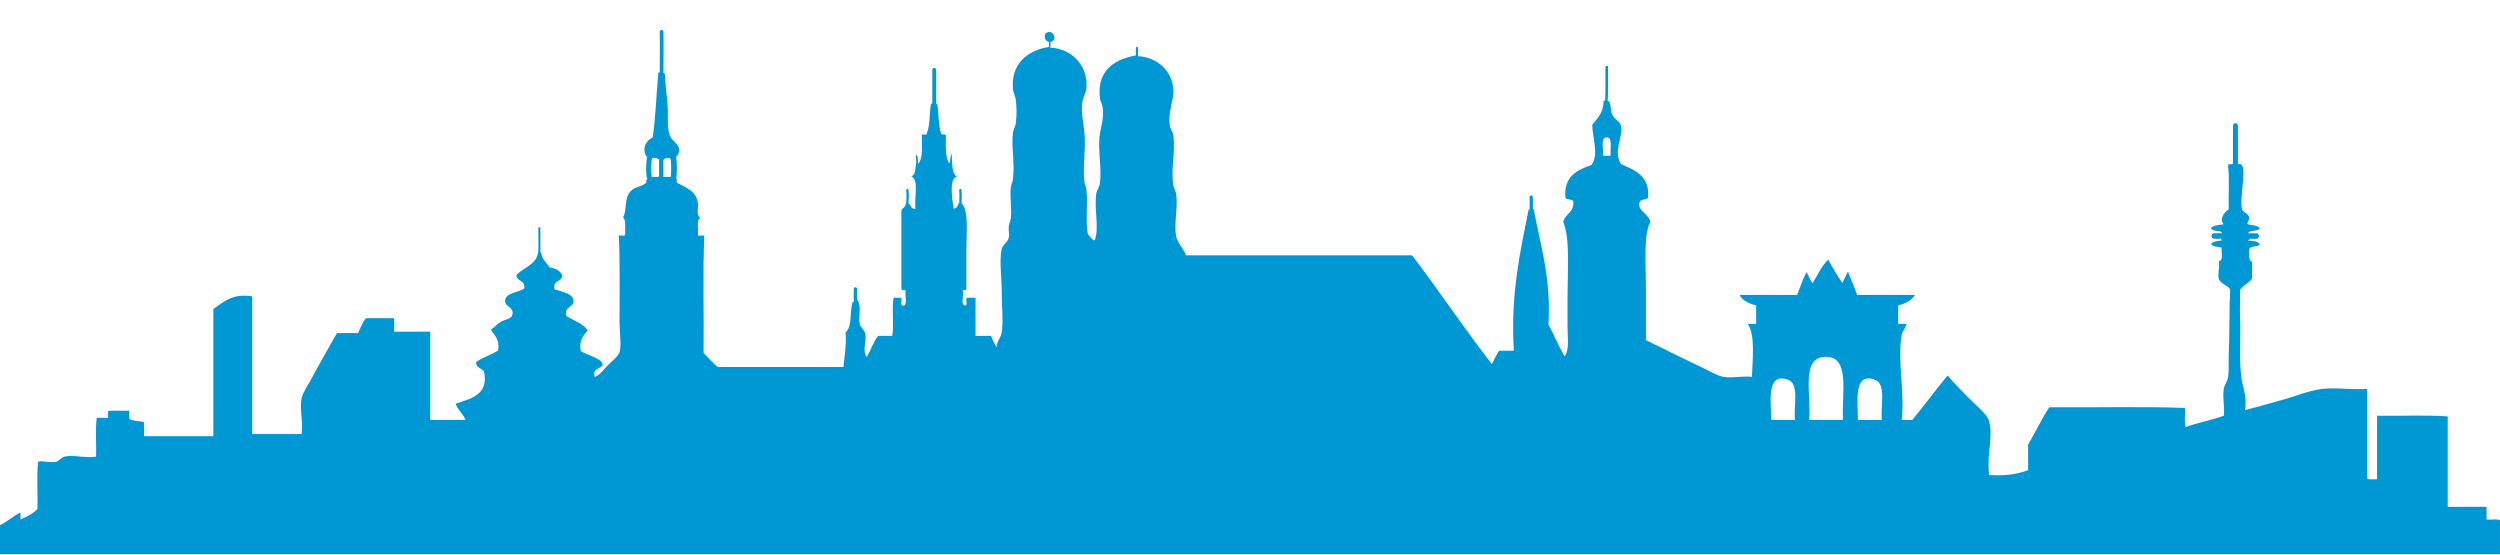
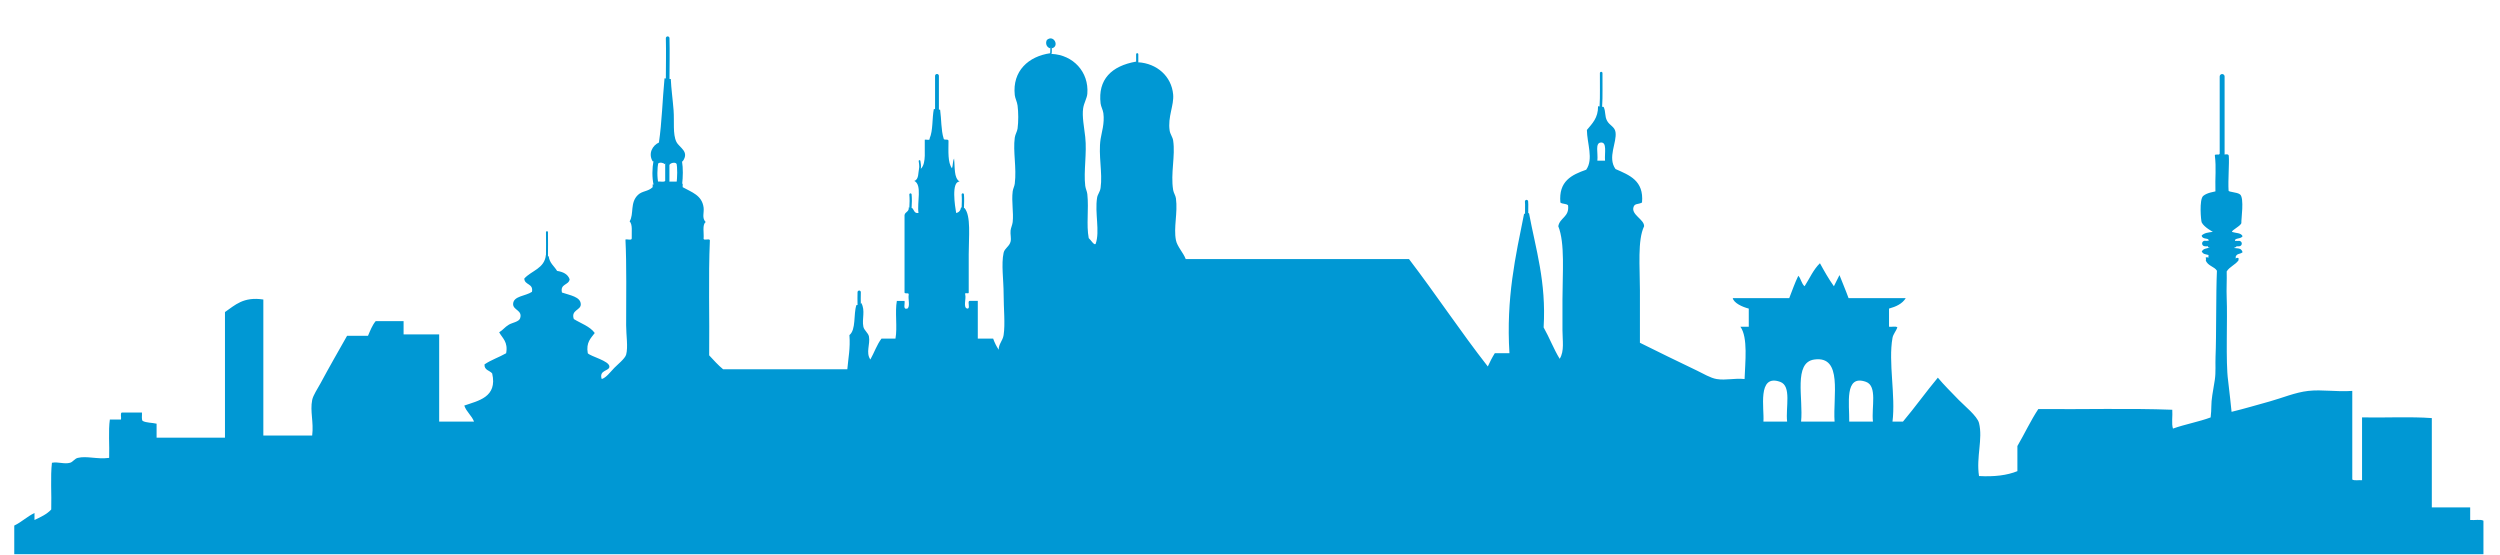
- <svg xmlns="http://www.w3.org/2000/svg" version="1.1" id="skyline" x="0px" y="0px" width="849.36px" height="188.275px" viewBox="0 0 849.36 188.275" enable-background="new 0 0 849.36 188.275" xml:space="preserve">
+ <svg xmlns="http://www.w3.org/2000/svg" xmlns:xlink="http://www.w3.org/1999/xlink" version="1.1" id="Ebene_1" x="0px" y="0px" width="849.36px" height="188.275px" viewBox="0 0 679.88 152.5" enable-background="new 0 0 679.88 152.5" xml:space="preserve">
  <g>
-     <path fill-rule="evenodd" clip-rule="evenodd" fill="#0098d4" d="M849.36,188.275c-283.141,0-566.213,0-849.36,0   c0-3.28,0-6.56,0-9.84c2.546-1.214,4.414-3.106,6.96-4.32c0,0.801,0,1.601,0,2.4c2.131-0.989,4.258-1.982,5.76-3.6   c0.16-5.28-0.32-11.2,0.24-16.08c2.163-0.412,4.199,0.56,6.24,0c0.968-0.266,1.582-1.426,2.64-1.681   c3.143-0.757,6.536,0.547,10.8,0c0.155-4.324-0.314-9.273,0.24-13.199c1.28,0,2.56,0,3.84,0c0.15-0.729-0.308-2.067,0.24-2.4   c2.32,0,4.64,0,6.96,0c0.089,0.951-0.22,2.3,0.24,2.88c1.238,0.682,3.254,0.586,4.8,0.96c0,1.6,0,3.2,0,4.8c7.84,0,15.68,0,23.52,0   c0-14.399,0-28.8,0-43.2c3.463-2.376,6.318-5.361,13.2-4.319c0,15.6,0,31.2,0,46.8c5.6,0,11.2,0,16.8,0   c0.566-4.719-0.783-8.291,0-12.24c0.328-1.651,1.909-3.945,2.88-5.76c2.891-5.401,6.129-11.022,9.12-16.32c2.4,0,4.8,0,7.2,0   c0.77-1.79,1.471-3.648,2.64-5.04c3.2,0,6.4,0,9.6,0c0,1.521,0,3.04,0,4.561c4.08,0,8.16,0,12.24,0c0,10,0,20,0,30c4,0,8,0,12,0   c-0.828-2.133-2.605-3.315-3.36-5.521c4.697-1.65,11.497-2.814,9.6-11.04c-0.839-1.081-2.761-1.079-2.64-3.12   c2.221-1.539,5.053-2.467,7.44-3.84c0.717-3.917-1.265-5.135-2.4-7.199c1.409-0.854,1.873-1.761,3.36-2.641   c1.144-0.677,3.439-0.976,3.84-2.16c0.966-2.857-2.55-2.779-2.4-5.04c0.178-2.688,4.278-2.589,6.48-4.08   c0.562-2.962-2.551-2.249-2.64-4.56c2.44-2.76,6.992-3.408,7.44-8.16l0.36,0.48h0.6c0.267,2.373,1.903,3.377,2.88,5.04   c2.069,0.33,3.695,1.104,4.32,2.88c-0.288,2.112-3.341,1.458-2.64,4.56c2.761,0.953,6.47,1.455,6.48,4.08   c0.008,2.031-3.478,1.915-2.4,5.04c2.469,1.531,5.517,2.483,7.2,4.8c-1.326,1.795-3.054,3.187-2.4,6.96   c0.952,1.101,7.368,2.601,7.44,4.561c0.061,1.64-3.702,1.111-2.64,4.319c1.563-0.488,2.872-2.336,4.32-3.84   c1.029-1.067,3.7-3.173,4.08-4.56c0.708-2.583,0-6.68,0-10.08c0-9.341,0.189-20.9-0.24-29.521c0.664-0.215,2.253,0.493,2.16-0.479   c-0.076-2.084,0.361-4.682-0.72-5.76c1.547-2.558,0.048-6.443,2.88-9.12c1.48-1.399,3.437-1.099,5.04-2.641c0-0.319,0-0.64,0-0.96   l1.183,0.12l0.497-1.08c0.808-0.151,2.229,0.31,2.64-0.239l0.72,0.119l0.72,0.12c0.88,0,1.76,0,2.64,0l0.78,0.841l1.14-0.12   c0,0.399,0,0.8,0,1.199c3.145,1.758,6.622,2.759,7.2,6.96c0.244,1.774-0.686,3.61,0.72,5.04c-1.265,0.896-0.525,3.795-0.72,5.761   c0.182,0.697,1.978-0.218,2.16,0.479c-0.556,12.725-0.083,26.478-0.24,39.601c1.54,1.66,3.043,3.356,4.8,4.8   c14.24,0,28.48,0,42.72,0c0.325-3.835,1.079-7.241,0.72-11.76c2.34-1.9,1.351-7.13,2.4-10.32l0.96-0.08l0.72-0.64   c1.487,2.616,0.158,5.454,0.72,8.159c0.26,1.25,1.695,2.144,1.92,3.36c0.495,2.682-1.17,5.492,0.48,7.92   c1.332-2.348,2.242-5.118,3.84-7.2c1.6,0,3.2,0,4.8,0c0.713-3.767-0.235-9.194,0.48-12.96c0.88,0,1.76,0,2.64,0   c0.232,0.968-0.681,3.081,0.96,2.641c1.079-0.682,0.19-3.33,0.48-4.801c0.144-0.943-1.661,0.062-1.44-0.96c0-8.8,0-17.6,0-26.399   c0.196-1.164,1.627-1.093,1.44-2.641l0.6,0.12l0.6,0.12c0.675,0.605,0.648,1.912,2.16,1.681c-0.555-3.605,1.341-9.662-1.44-11.04   c1.611-0.47,1.303-2.857,1.68-4.561l0.257,0.429L312,55.556c1.746-1.935,1.068-6.292,1.2-9.84c0.545-0.175,1.872,0.432,1.68-0.48   c1.18-2.66,0.818-6.861,1.44-10.08l1.08,0.12l1.08,0.12c0.46,3.22,0.31,7.05,1.2,9.84c-0.01,0.891,1.791-0.031,1.68,0.96   c-0.007,3.527-0.29,7.33,1.2,9.36c0.375-0.985,0.23-2.489,0.72-3.36c0.345,2.935-0.133,6.693,1.92,7.92   c-2.961-0.094-1.603,8.542-1.2,10.801c0.996-0.205,1.512-0.889,1.68-1.921l0.6,0.12l0.6,0.12c2.274,2.678,1.44,9.836,1.44,15.84   c0,4.692,0,9.179,0,13.2c0.042,0.682-1.57-0.29-1.2,0.72c0.387,1.453-0.831,4.511,0.72,4.801c1.179,0.059-0.083-2.323,0.72-2.641   c0.96,0,1.92,0,2.88,0c0,4.32,0,8.641,0,12.96c1.76,0,3.52,0,5.28,0c0.506,1.414,1.146,2.694,1.92,3.841   c-0.092-1.899,1.382-3.093,1.68-5.04c0.59-3.858,0-9.185,0-14.16c0-4.722-0.857-10.257,0-14.16c0.342-1.555,1.993-2.161,2.4-3.84   c0.288-1.188-0.157-2.524,0-3.84c0.109-0.924,0.612-1.896,0.72-2.881c0.363-3.315-0.442-6.979,0-10.56   c0.111-0.901,0.609-1.738,0.72-2.64c0.677-5.491-0.655-11.055,0-15.841c0.155-1.136,0.817-2.076,0.96-3.119   c0.33-2.409,0.301-5.607,0-7.92c-0.17-1.305-0.84-2.474-0.96-3.601c-0.884-8.302,4.75-13.351,12.24-14.399l0.12,0.359l0.36-0.12   c7.346,0.353,12.829,6.188,12.24,13.681c-0.126,1.603-1.167,3.164-1.44,5.04c-0.414,2.834,0.347,6.479,0.72,9.84   c0.613,5.521-0.596,11.825,0,16.8c0.121,1.007,0.624,1.942,0.72,2.88c0.547,5.331-0.394,10.475,0.48,15.12   c0.657,0.523,1.951,2.767,2.4,1.92c1.496-4.299-0.371-10.545,0.48-15.84c0.194-1.208,0.988-1.876,1.2-3.36   c0.739-5.172-0.83-11.267,0-16.8c0.318-2.126,1.425-5.379,0.96-8.88c-0.157-1.179-0.833-2.275-0.96-3.36   c-0.967-8.217,3.71-12.905,12.24-14.399l0.36,0.12l0.36,0.119c6.426,0.396,11.423,4.812,12,11.04c0.351,3.786-1.92,7.704-1.2,12.48   c0.18,1.193,1.032,2.242,1.2,3.36c0.803,5.358-0.926,11.274,0,17.039c0.167,1.04,0.83,1.897,0.96,2.881   c0.668,5.046-0.867,10.026,0,14.399c0.434,2.189,2.559,4.318,3.36,6.48c25.601,0,51.199,0,76.8,0   c9.25,12.109,17.745,24.976,27.12,36.96c0.725-1.596,1.508-3.133,2.4-4.561c1.68,0,3.359,0,5.04,0   c-1.171-19.06,2.092-33.292,5.04-48l0.874,0.12l0.806-0.359c2.325,12.474,5.979,23.62,5.04,39.359   c1.965,3.475,3.456,7.424,5.52,10.8c1.677-2.621,0.961-6.332,0.96-9.84c0-3.303,0.001-6.979,0-10.56   c0-9.075,0.911-19.372-1.439-25.2c0.525-2.994,3.875-3.165,3.359-7.2c-0.562-0.638-2.006-0.394-2.64-0.96   c-0.661-7.382,3.907-9.533,8.88-11.28c2.587-3.658,0.284-9.089,0.24-13.68c1.808-2.192,3.889-4.111,3.84-8.16l0.96,0.12l0.96,0.12   c0.81,1.728,0.28,3.147,1.2,4.8c0.893,1.604,2.591,1.989,2.88,3.84c0.558,3.571-2.844,8.728,0,12.721   c4.77,2.11,9.812,3.947,9.12,11.52c-1.308,0.709-2.421,0.245-2.88,1.44c-1.045,2.721,3.693,4.339,3.6,6.72   c-2.311,4.789-1.439,13.997-1.439,22.08c0,6.154,0,12.352,0,18c6.441,3.227,12.943,6.358,19.68,9.6   c2.094,1.008,4.623,2.545,6.72,2.88c3.25,0.521,6.096-0.382,9.601,0c0.187-5.712,1.217-14.332-1.44-18c0.96,0,1.92,0,2.88,0   c0-2.079,0-4.159,0-6.239c-2.295-0.587-5.121-1.917-5.52-3.601c6.479,0,12.96,0,19.439,0c1.014-2.586,1.927-5.273,3.12-7.68   c0.933,0.987,1.097,2.743,2.16,3.6c1.724-2.676,3.03-5.77,5.28-7.92c1.499,2.741,3.031,5.449,4.8,7.92   c0.661-1.259,1.251-2.589,1.92-3.84c1.027,2.652,2.15,5.21,3.12,7.92c6.561,0,13.12,0,19.68,0c-1.18,1.939-3.312,2.927-5.76,3.601   c0,2.08,0,4.16,0,6.239c0.887,0.153,2.391-0.311,2.88,0.24c-0.408,1.18-1.45,2.319-1.68,3.601c-1.5,8.361,1.121,19.887,0,28.8   c1.2,0,2.399,0,3.6,0c4.133-4.907,7.891-10.189,12-15.12c2.041,2.469,4.519,4.896,7.2,7.68c1.8,1.868,6.365,5.528,6.96,7.92   c1.369,5.504-1.01,11.678,0,18.24c5.263,0.303,9.675-0.246,13.2-1.68c0-2.88,0-5.76,0-8.641c2.455-4.185,4.553-8.728,7.2-12.72   c15.28,0.16,31.199-0.32,46.08,0.24c0.158,2.081-0.318,4.798,0.239,6.479c4.119-1.481,8.875-2.324,12.96-3.84   c0.378-3.004-0.5-6.138,0-9.12c0.245-1.455,1.259-2.609,1.44-3.84c0.383-2.596,0.131-5.445,0.24-7.92   c0.32-7.289,0.121-14.378,0.479-22.08c-0.835-1.44-3.249-1.68-3.84-3.6c-0.491-1.597,0.351-3.601,0-6   c1.702-0.139,0.694-2.986,0.96-4.561c-1.262-0.338-2.99-0.21-3.6-1.199c0.688-1.152,2.783-0.897,4.08-1.44   c-0.341,0.021-0.68,0.04-0.721-0.24l0.36-1.053l-0.12-1.107c0.139-0.943-3.501-0.174-3.6-1.68c0.924-0.915,2.722-0.958,4.319-1.2   c-1.595-1.406,0.007-4.156,1.681-5.04c-0.156-4.963,0.314-10.555-0.24-15.12c0.203-0.517,1.53,0.091,1.68-0.479l0.84,0.12   l0.841,0.12c0.742-0.103,1.146-0.076,1.439,0.479c1.311,2.488-1.006,11.8,0,14.88c0.582,1.229,2.21,1.301,2.4,2.88   c0.118,0.984-1,1.686-0.48,2.16c1.383,0.458,3.467,0.214,4.08,1.44c-0.577,1.026-3.871,0.603-3.84,1.439l-0.12,1.16l0.601,1   c-0.055,0.346-0.717,0.084-0.721,0.48c1.657,0.183,3.615,0.065,4.08,1.439c-0.91,0.77-3.031,0.329-3.6,1.44   c0.034,1.726-0.381,3.9,0.96,4.32c0,1.92,0,3.84,0,5.76c-1.072,1.567-3.083,2.196-4.08,3.84c0.102,2.977-0.135,6.149,0,9.12   c0.323,7.114-0.392,14.513,0.479,20.88c0.354,2.579,2.034,6.701,1.2,10.8c4.479-1.088,8.771-2.378,13.2-3.6   c4.212-1.162,8.695-3.101,13.2-3.601c4.77-0.529,9.475,0.387,15.12,0c0,10.16,0,20.32,0,30.48c0.717,0.482,2.264,0.136,3.359,0.24   c0-7.2,0-14.4,0-21.601c7.921,0.16,16.48-0.319,24,0.24c0,10.24,0,20.48,0,30.72c4.4,0,8.801,0,13.2,0c0,1.44,0,2.88,0,4.32   c1.443,0.157,3.517-0.316,4.561,0.24C849.36,180.596,849.36,184.436,849.36,188.275z M545.76,46.676   c-2.067,0.16-0.892,3.663-1.2,6.24c0.881,0,1.761,0,2.641,0C546.991,50.223,547.963,46.505,545.76,46.676z M619.2,121.315   c-7.285,1.005-3.739,13.488-4.561,21.36c3.84,0,7.681,0,11.521,0C625.546,133.993,629.077,119.954,619.2,121.315z M607.44,128.995   c-8.002-2.857-5.391,9.374-5.761,13.681c2.721,0,5.44,0,8.16,0C609.284,137.79,611.456,130.43,607.44,128.995z M636.96,128.995   c-7.524-2.687-5.655,7.718-5.76,13.681c2.72,0,5.439,0,8.16,0C638.802,137.791,640.979,130.431,636.96,128.995z" />
-     <path fill-rule="evenodd" clip-rule="evenodd" fill="#0098d4" d="M220.74,53.035l-1.14,0.12c-1.625-2.738-0.021-5.515,2.16-6.479   c1.016-6.984,1.218-14.782,1.92-22.08l1.08,0.12l1.08,0.12c0.14,3.354,0.666,6.926,0.96,10.8c0.283,3.729-0.328,8.206,0.96,10.8   c1.027,2.067,4.604,3.289,2.16,6.72h-1.2l-0.72,0.96c-0.608-0.842-2.213-0.465-2.64,0.24l-0.72-0.96l-0.96,0.72   c-0.319-0.484-1.605-0.725-2.16-0.239L220.74,53.035z" />
-     <path fill-rule="evenodd" clip-rule="evenodd" fill="#0098d4" d="M356.64,13.796l-0.24,0.479c-1.152-0.229-1.863-1.562-1.2-2.88   c2.363-2.028,4.478,2.261,1.68,2.88L356.64,13.796z" />
    <g>
-       <path fill-rule="evenodd" clip-rule="evenodd" fill="#0098d4" stroke="#0098d4" stroke-width="0.688" stroke-linecap="round" d="    M183.24,85.796c0.03-2.757,0.042-5.505,0-8.28" />
-       <path fill-rule="evenodd" clip-rule="evenodd" fill="#0098d4" stroke="#0098d4" stroke-width="1.711" stroke-linecap="round" d="    M220.783,61.195c-0.579-2.586-0.51-5.546-0.042-8.16" />
-       <path fill-rule="evenodd" clip-rule="evenodd" fill="#0098d4" stroke="#0098d4" stroke-width="1.255" stroke-linecap="round" d="    M224.76,24.716c0.009-4.652,0.126-9.277,0-13.92" />
-       <path fill-rule="evenodd" clip-rule="evenodd" fill="#0098d4" stroke="#0098d4" stroke-width="1.132" stroke-linecap="round" d="    M290.64,102.516c-0.026-1.454-0.046-2.904,0-4.36" />
-       <path fill-rule="evenodd" clip-rule="evenodd" fill="#0098d4" stroke="#0098d4" stroke-width="0.784" stroke-linecap="round" d="    M308.28,69.115c0.115-1.519,0.134-3.045,0-4.56" />
-       <path fill-rule="evenodd" clip-rule="evenodd" fill="#0098d4" stroke="#0098d4" stroke-width="0.59" stroke-linecap="round" d="    M311.4,53.035c0.148,0.853,0.307,1.828,0.137,2.709" />
-       <path fill-rule="evenodd" clip-rule="evenodd" fill="#0098d4" stroke="#0098d4" stroke-width="1.323" stroke-linecap="round" d="    M317.4,35.275c-0.041-3.836,0.047-7.707,0-11.52" />
-       <path fill-rule="evenodd" clip-rule="evenodd" fill="#0098d4" stroke="#0098d4" stroke-width="0.799" stroke-linecap="round" d="    M326.28,69.115c0.054-1.518,0.13-3.046,0-4.56" />
-       <path fill-rule="evenodd" clip-rule="evenodd" fill="#0098d4" stroke="#0098d4" stroke-width="0.509" stroke-linecap="round" d="    M356.52,16.315c0.239-0.811,0.065-1.685,0.12-2.52" />
-       <path fill-rule="evenodd" clip-rule="evenodd" fill="#0098d4" stroke="#0098d4" stroke-width="0.755" stroke-linecap="round" d="    M386.28,18.956c0-0.881,0-1.761,0-2.641" />
-       <path fill-rule="evenodd" clip-rule="evenodd" fill="#0098d4" stroke="#0098d4" stroke-width="1.108" stroke-linecap="round" d="    M520.234,71.275c-0.051-1.453,0.094-2.894-0.034-4.319" />
-       <path fill-rule="evenodd" clip-rule="evenodd" fill="#0098d4" stroke="#0098d4" stroke-width="0.888" stroke-linecap="round" d="    M545.76,34.315c0.253-3.815,0.06-7.683,0.12-11.52" />
-       <path fill-rule="evenodd" clip-rule="evenodd" fill="#0098d4" stroke="#0098d4" stroke-width="1.891" stroke-linecap="round" d="    M752.28,80.155c0.871,0.124,1.759-0.052,2.64,0.027" />
-       <path fill-rule="evenodd" clip-rule="evenodd" fill="#0098d4" stroke="#0098d4" stroke-width="1.689" stroke-linecap="round" d="    M759.479,55.676c0-4.32,0-8.641,0-12.96" />
-       <path fill-rule="evenodd" clip-rule="evenodd" fill="#0098d4" stroke="#0098d4" stroke-width="1.87" stroke-linecap="round" d="    M766.547,80.183c-0.913,0.094-1.832-0.085-2.747,0.053" />
-       <path fill-rule="evenodd" clip-rule="evenodd" fill="#0098d4" stroke="#0098d4" stroke-width="1.455" stroke-linecap="round" d="    M224.64,59.995c0-2.199,0-4.399,0-6.6" />
-       <path fill-rule="evenodd" clip-rule="evenodd" fill="#0098d4" stroke="#0098d4" stroke-width="1.938" stroke-linecap="round" d="    M228.78,60.956c0.261-2.548,0.367-5.275-0.06-7.801" />
+       <defs>
+         <rect id="SVGID_1_" width="679.88" height="153" />
+       </defs>
+       <clipPath id="SVGID_2_">
+         <use xlink:href="#SVGID_1_" overflow="visible" />
+       </clipPath>
+       <path clip-path="url(#SVGID_2_)" fill-rule="evenodd" clip-rule="evenodd" fill="#0098d4" d="M679.368,152.5H-0.12v-7.871    c2.035-0.973,3.531-2.485,5.566-3.457v1.921c1.707-0.793,3.407-1.585,4.61-2.882c0.129-4.223-0.254-8.957,0.191-12.864    c1.731-0.328,3.36,0.45,4.992,0c0.774-0.211,1.266-1.14,2.114-1.343c2.515-0.605,5.226,0.438,8.64,0    c0.121-3.461-0.254-7.418,0.192-10.559h3.07c0.121-0.586-0.246-1.656,0.191-1.922h5.571c0.07,0.762-0.176,1.84,0.191,2.305    c0.992,0.547,2.602,0.469,3.84,0.769v3.84h18.816V85.875c2.77-1.899,5.055-4.289,10.559-3.453v37.438h13.441    c0.454-3.773-0.625-6.634,0-9.789c0.262-1.32,1.528-3.156,2.305-4.609c2.313-4.321,4.902-8.817,7.297-13.055h5.758    c0.617-1.435,1.176-2.918,2.113-4.031h7.68v3.648h9.793v24h9.597c-0.66-1.707-2.082-2.652-2.687-4.418    c3.758-1.32,9.199-2.25,7.68-8.832c-0.672-0.863-2.208-0.863-2.114-2.496c1.778-1.23,4.043-1.974,5.953-3.07    c0.575-3.137-1.011-4.11-1.918-5.762c1.125-0.685,1.497-1.406,2.688-2.113c0.914-0.539,2.75-0.782,3.07-1.727    c0.774-2.285-2.039-2.223-1.918-4.031c0.141-2.152,3.422-2.074,5.184-3.266c0.449-2.367-2.043-1.797-2.113-3.648    c1.953-2.207,5.593-2.727,5.953-6.527l0.289,0.382h0.476c0.215,1.899,1.524,2.703,2.305,4.035    c1.656,0.262,2.957,0.883,3.457,2.301c-0.23,1.692-2.672,1.168-2.113,3.649c2.211,0.761,5.176,1.164,5.183,3.265    c0.008,1.625-2.781,1.532-1.918,4.032c1.977,1.227,4.414,1.988,5.758,3.839c-1.058,1.438-2.441,2.551-1.918,5.571    c0.762,0.879,5.895,2.078,5.953,3.648c0.047,1.309-2.965,0.887-2.113,3.452c1.25-0.39,2.297-1.866,3.457-3.069    c0.82-0.855,2.957-2.539,3.262-3.648c0.566-2.066,0-5.344,0-8.066c0-7.474,0.152-16.719-0.192-23.613    c0.532-0.176,1.805,0.39,1.731-0.387c-0.063-1.664,0.285-3.742-0.578-4.605c1.238-2.047,0.039-5.157,2.304-7.297    c1.184-1.121,2.75-0.879,4.032-2.113v-0.766l0.945,0.094l0.398-0.864c0.649-0.121,1.786,0.246,2.114-0.191l0.574,0.094    l0.578,0.097h2.109l0.625,0.672l0.915-0.094v0.958c2.515,1.406,5.296,2.207,5.757,5.57c0.196,1.418-0.547,2.887,0.578,4.031    c-1.011,0.715-0.421,3.035-0.578,4.609c0.145,0.555,1.582-0.175,1.731,0.383c-0.446,10.18-0.067,21.18-0.196,31.68    c1.235,1.328,2.438,2.684,3.84,3.84h34.176c0.262-3.067,0.863-5.793,0.578-9.406c1.871-1.523,1.082-5.707,1.918-8.258l0.77-0.063    l0.578-0.511c1.187,2.089,0.125,4.363,0.574,6.527c0.207,1,1.356,1.715,1.535,2.687c0.399,2.146-0.933,4.392,0.387,6.336    c1.062-1.879,1.793-4.093,3.07-5.761h3.84c0.57-3.012-0.187-7.355,0.383-10.368h2.113c0.184,0.774-0.547,2.465,0.77,2.114    c0.863-0.547,0.148-2.664,0.383-3.84c0.113-0.758-1.329,0.047-1.153-0.77V59.187c0.156-0.929,1.301-0.871,1.153-2.109l0.48,0.094    l0.48,0.097c0.54,0.485,0.516,1.528,1.727,1.344c-0.445-2.883,1.074-7.73-1.152-8.832c1.289-0.375,1.043-2.285,1.343-3.648    l0.207,0.343l0.372-0.152c1.394-1.547,0.851-5.031,0.957-7.871c0.437-0.141,1.5,0.344,1.343-0.383    c0.946-2.129,0.657-5.488,1.153-8.066l0.867,0.097l0.863,0.094c0.367,2.578,0.246,5.641,0.957,7.875    c-0.008,0.711,1.434-0.027,1.348,0.766c-0.008,2.824-0.235,5.863,0.957,7.488c0.301-0.785,0.183-1.992,0.578-2.688    c0.273,2.348-0.105,5.356,1.535,6.336c-2.367-0.074-1.281,6.836-0.961,8.641c0.797-0.164,1.211-0.711,1.344-1.535l0.48,0.094    l0.481,0.097c1.82,2.141,1.152,7.867,1.152,12.672V80.5c0.035,0.547-1.258-0.231-0.961,0.578c0.309,1.16-0.664,3.608,0.578,3.84    c0.942,0.047-0.066-1.86,0.575-2.114h2.304v10.368h4.223c0.406,1.132,0.918,2.156,1.535,3.074c-0.07-1.521,1.11-2.473,1.348-4.031    c0.469-3.086,0-7.348,0-11.329c0-3.777-0.688-8.207,0-11.328c0.273-1.246,1.594-1.73,1.918-3.074c0.23-0.949-0.125-2.019,0-3.07    c0.086-0.739,0.488-1.516,0.578-2.305c0.289-2.652-0.356-5.582,0-8.449c0.086-0.719,0.484-1.391,0.574-2.11    c0.543-4.394-0.523-8.843,0-12.675c0.125-0.907,0.652-1.66,0.77-2.492c0.261-1.93,0.238-4.489,0-6.336    c-0.137-1.047-0.672-1.981-0.77-2.883c-0.707-6.641,3.801-10.68,9.793-11.52l0.094,0.289l0.289-0.097    c5.875,0.281,10.262,4.949,9.793,10.945c-0.102,1.281-0.934,2.531-1.152,4.031c-0.333,2.27,0.277,5.184,0.574,7.871    c0.492,4.418-0.477,9.461,0,13.442c0.097,0.804,0.5,1.554,0.578,2.304c0.437,4.266-0.317,8.379,0.383,12.094    c0.527,0.422,1.562,2.215,1.922,1.539c1.195-3.441-0.297-8.437,0.382-12.672c0.157-0.968,0.789-1.504,0.961-2.691    c0.59-4.137-0.664-9.012,0-13.438c0.254-1.703,1.141-4.304,0.766-7.105c-0.125-0.941-0.664-1.82-0.766-2.688    c-0.773-6.574,2.965-10.324,9.789-11.519l0.289,0.098l0.289,0.093c5.141,0.317,9.137,3.852,9.598,8.832    c0.281,3.028-1.535,6.164-0.957,9.985c0.145,0.953,0.824,1.793,0.957,2.687c0.645,4.285-0.738,9.02,0,13.633    c0.137,0.832,0.664,1.516,0.77,2.305c0.535,4.035-0.692,8.019,0,11.519c0.347,1.75,2.047,3.453,2.687,5.184h61.441    c7.398,9.687,14.195,19.979,21.695,29.565c0.582-1.276,1.207-2.504,1.922-3.647h4.031c-0.938-15.246,1.672-26.633,4.031-38.399    l0.699,0.094l0.645-0.285c1.859,9.977,4.781,18.895,4.031,31.484c1.574,2.782,2.766,5.942,4.418,8.642    c1.34-2.095,0.766-5.063,0.766-7.871c0-2.642,0-5.582,0-8.449c0-7.258,0.73-15.496-1.148-20.16    c0.418-2.395,3.098-2.532,2.688-5.758c-0.453-0.512-1.605-0.317-2.113-0.77c-0.531-5.906,3.125-7.625,7.102-9.023    c2.07-2.926,0.23-7.27,0.195-10.946c1.445-1.75,3.109-3.285,3.07-6.527l0.77,0.098l0.766,0.093c0.648,1.383,0.227,2.52,0.961,3.84    c0.715,1.285,2.074,1.594,2.305,3.075c0.445,2.855-2.277,6.98,0,10.175c3.816,1.688,7.848,3.16,7.297,9.215    c-1.047,0.57-1.938,0.199-2.305,1.153c-0.836,2.179,2.953,3.472,2.879,5.378c-1.848,3.829-1.152,11.196-1.152,17.664v14.399    c5.152,2.582,10.355,5.086,15.746,7.68c1.676,0.808,3.699,2.035,5.375,2.304c2.602,0.418,4.879-0.304,7.68,0    c0.152-4.569,0.977-11.465-1.152-14.397h2.305v-4.992c-1.836-0.469-4.098-1.535-4.414-2.883h15.551    c0.812-2.067,1.543-4.219,2.496-6.145c0.746,0.793,0.879,2.196,1.727,2.883c1.379-2.14,2.426-4.617,4.227-6.336    c1.199,2.192,2.422,4.36,3.84,6.336c0.527-1.008,1-2.074,1.535-3.074c0.82,2.121,1.719,4.168,2.496,6.336h15.742    c-0.941,1.551-2.648,2.344-4.605,2.883v4.992c0.707,0.121,1.91-0.25,2.301,0.19c-0.324,0.942-1.16,1.856-1.344,2.88    c-1.199,6.688,0.898,15.909,0,23.038h2.883c3.305-3.926,6.312-8.147,9.598-12.094c1.633,1.974,3.617,3.918,5.762,6.146    c1.438,1.491,5.09,4.422,5.566,6.336c1.098,4.401-0.809,9.34,0,14.59c4.211,0.242,7.742-0.196,10.562-1.344v-6.91    c1.961-3.353,3.641-6.984,5.758-10.181c12.223,0.13,24.961-0.254,36.863,0.196c0.129,1.664-0.254,3.835,0.191,5.184    c3.297-1.188,7.102-1.859,10.367-3.074c0.305-2.402,0.058-3.73,0.456-6.117c0.199-1.164,0.552-3.266,0.696-4.25    c0.309-2.078,0.105-4.356,0.195-6.336c0.254-5.832,0.094-17.504,0.383-23.664c-0.668-1.153-2.602-1.344-3.074-2.879    c-0.391-1.278,0.281,1.117,0-0.801c1.363-0.113,0.555,0.609,0.77-0.648c-1.012-0.274-1.395-0.168-1.879-0.961    c0.547-0.922,1.227-0.719,2.262-1.153c-0.273,0.02-0.543,0.032-0.578-0.191l0.289-0.844l-0.094-0.883    c0.109-0.754-1.801-0.14-1.883-1.343c0.742-0.735,1.788-0.813,3.065-1.004c0,0-2.413-1.252-3.069-2.59    c-0.202-0.412-0.735-6.316,0.417-7.292c1.109-0.94,3.155-1.141,3.361-1.25c-0.125-3.972,0.276-6.302-0.165-9.954    c0.164-0.414,1.223,0.074,1.344-0.383l0.672,0.098l0.672,0.093c0.594-0.082,1.108-0.115,1.152,0.383    c0.172,1.936-0.239,6.785-0.055,9.555c0.03,0.446,2.277,0.374,3.144,1.042c1.238,0.955,0.285,7.047,0.375,7.792    c0.094,0.785-2.949,2.167-2.535,2.545c1.105,0.367,2.38,0.176,2.872,1.156c-0.461,0.82-2.098,0.48-2.074,1.152l-0.094,0.926    l0.48,0.801c-0.043,0.277-0.574,0.066-0.578,0.383c1.328,0.148,1.895,0.05,2.266,1.152c-0.73,0.617-1.426,0.262-1.879,1.152    c0.027,1.379-0.305,0.121,0.766,0.457v0.606c-0.855,1.254-2.465,1.758-3.262,3.074c0.078,2.379-0.109,4.918,0,7.293    c0.258,5.69-0.316,17.612,0.383,22.707c0.281,2.062,0.957,8.637,0.957,8.637c3.586-0.867,7.02-1.903,10.562-2.879    c3.367-0.931,6.957-2.481,10.559-2.879c3.816-0.427,7.582,0.309,12.098,0v24.383c0.574,0.387,1.809,0.108,2.688,0.19v-17.28    c6.336,0.129,13.184-0.254,19.199,0.19v24.579h10.559v3.457c1.156,0.125,2.812-0.254,3.648,0.191    C679.368,146.355,679.368,149.429,679.368,152.5L679.368,152.5z M436.489,39.222c-1.656,0.125-0.715,2.93-0.961,4.993h2.113    C437.474,42.058,438.251,39.086,436.489,39.222L436.489,39.222z M495.239,98.933c-5.828,0.802-2.992,10.789-3.648,17.086h9.219    C500.317,109.074,503.142,97.843,495.239,98.933L495.239,98.933z M485.833,105.078c-6.402-2.289-4.312,7.496-4.609,10.94h6.527    C487.306,112.113,489.044,106.222,485.833,105.078L485.833,105.078z M509.446,105.078c-6.02-2.153-4.523,6.172-4.605,10.94h6.527    C510.923,112.113,512.661,106.226,509.446,105.078L509.446,105.078z M509.446,105.078" />
+       <path clip-path="url(#SVGID_2_)" fill-rule="evenodd" clip-rule="evenodd" fill="#0098d4" d="M176.474,44.308l-0.914,0.098    c-1.301-2.191-0.016-4.414,1.726-5.184c0.817-5.589,0.977-11.828,1.539-17.664l0.864,0.094l0.863,0.098    c0.113,2.683,0.531,5.539,0.769,8.64c0.227,2.981-0.265,6.563,0.766,8.637c0.824,1.656,3.684,2.633,1.731,5.379h-0.961    l-0.579,0.766c-0.484-0.672-1.769-0.372-2.109,0.191l-0.578-0.766l-0.766,0.575c-0.257-0.387-1.285-0.579-1.73-0.192    L176.474,44.308z M176.474,44.308" />
+       <path clip-path="url(#SVGID_2_)" fill-rule="evenodd" clip-rule="evenodd" fill="#0098d4" d="M285.192,12.918l-0.191,0.382    c-0.922-0.183-1.492-1.25-0.961-2.304c1.891-1.621,3.582,1.808,1.344,2.304L285.192,12.918z M285.192,12.918" />
    </g>
+     <path fill-rule="evenodd" clip-rule="evenodd" fill="#0098d4" d="M146.474,70.515c0.023-2.203,0.031-4.402,0-6.621" />
+     <path fill="none" stroke="#0098d4" stroke-width="0.551" stroke-linecap="round" d="M146.474,70.516   c0.023-2.204,0.031-4.403,0-6.621" />
+     <path fill-rule="evenodd" clip-rule="evenodd" fill="#0098d4" d="M176.505,50.836c-0.461-2.071-0.406-4.438-0.031-6.528" />
+     <path fill="none" stroke="#0098d4" stroke-width="1.369" stroke-linecap="round" d="M176.505,50.836   c-0.461-2.07-0.406-4.438-0.031-6.527" />
+     <path fill-rule="evenodd" clip-rule="evenodd" fill="#0098d4" d="M179.689,21.652c0.007-3.723,0.101-7.422,0-11.137" />
+     <g>
+       <defs>
+         <rect id="SVGID_3_" width="679.88" height="153" />
+       </defs>
+       <clipPath id="SVGID_4_">
+         <use xlink:href="#SVGID_3_" overflow="visible" />
+       </clipPath>
+       <path clip-path="url(#SVGID_4_)" fill="none" stroke="#0098d4" stroke-width="1.004" stroke-linecap="round" d="M179.689,21.652    c0.007-3.722,0.101-7.422,0-11.136" />
+     </g>
+     <path fill-rule="evenodd" clip-rule="evenodd" fill="#0098d4" d="M232.392,83.894c-0.02-1.163-0.035-2.323,0-3.487" />
+     <path fill="none" stroke="#0098d4" stroke-width="0.905" stroke-linecap="round" d="M232.392,83.895   c-0.02-1.165-0.035-2.325,0-3.489" />
+     <path fill-rule="evenodd" clip-rule="evenodd" fill="#0098d4" d="M246.505,57.172c0.09-1.215,0.105-2.438,0-3.649" />
+     <path fill="none" stroke="#0098d4" stroke-width="0.627" stroke-linecap="round" d="M246.505,57.172   c0.09-1.215,0.105-2.438,0-3.649" />
+     <path fill-rule="evenodd" clip-rule="evenodd" fill="#0098d4" d="M249.001,44.308c0.117,0.684,0.246,1.461,0.109,2.168" />
+     <path fill="none" stroke="#0098d4" stroke-width="0.472" stroke-linecap="round" d="M249.001,44.309   c0.117,0.683,0.246,1.461,0.109,2.168" />
+     <path fill-rule="evenodd" clip-rule="evenodd" fill="#0098d4" d="M253.802,30.101c-0.035-3.07,0.035-6.168,0-9.218" />
+     <path fill="none" stroke="#0098d4" stroke-width="1.058" stroke-linecap="round" d="M253.802,30.102   c-0.035-3.071,0.035-6.168,0-9.219" />
+     <path fill-rule="evenodd" clip-rule="evenodd" fill="#0098d4" d="M260.903,57.172c0.043-1.215,0.106-2.438,0-3.649" />
+     <path fill="none" stroke="#0098d4" stroke-width="0.639" stroke-linecap="round" d="M260.903,57.172   c0.043-1.215,0.106-2.438,0-3.649" />
+     <path fill-rule="evenodd" clip-rule="evenodd" fill="#0098d4" d="M285.095,14.933c0.191-0.648,0.055-1.347,0.097-2.015" />
+     <path fill="none" stroke="#0098d4" stroke-width="0.407" stroke-linecap="round" d="M285.095,14.934   c0.191-0.649,0.055-1.348,0.097-2.016" />
+     <line fill="none" stroke="#0098d4" stroke-width="0.604" stroke-linecap="round" x1="308.903" y1="17.047" x2="308.903" y2="14.934" />
+     <path fill-rule="evenodd" clip-rule="evenodd" fill="#0098d4" d="M416.067,58.898c-0.043-1.16,0.074-2.312-0.027-3.453" />
+     <path fill="none" stroke="#0098d4" stroke-width="0.886" stroke-linecap="round" d="M416.067,58.897   c-0.043-1.16,0.074-2.312-0.027-3.453" />
+     <path fill-rule="evenodd" clip-rule="evenodd" fill="#0098d4" d="M436.489,29.332c0.199-3.051,0.047-6.145,0.094-9.215" />
+     <path fill="none" stroke="#0098d4" stroke-width="0.711" stroke-linecap="round" d="M436.489,29.332   c0.199-3.051,0.047-6.144,0.094-9.215" />
+     <path fill-rule="evenodd" clip-rule="evenodd" fill="#0098d4" d="M602.704,67.004c0.695,0.097,0.406-0.043,1.113,0.023" />
+     <path fill="none" stroke="#0098d4" stroke-width="1.513" stroke-linecap="round" d="M602.704,67.004   c0.695,0.098,0.406-0.043,1.113,0.023" />
+     <line fill="none" stroke="#0098d4" stroke-width="1.351" stroke-linecap="round" x1="607.462" y1="42.422" x2="607.462" y2="21.055" />
+     <path fill-rule="evenodd" clip-rule="evenodd" fill="#0098d4" d="M612.118,67.027c-0.73,0.074-0.465-0.07-1.199,0.043" />
+     <path fill="none" stroke="#0098d4" stroke-width="1.496" stroke-linecap="round" d="M612.118,67.027   c-0.73,0.075-0.465-0.07-1.199,0.043" />
+     <line fill="none" stroke="#0098d4" stroke-width="1.164" stroke-linecap="round" x1="179.591" y1="49.875" x2="179.591" y2="44.598" />
+     <path fill-rule="evenodd" clip-rule="evenodd" fill="#0098d4" d="M182.903,50.644c0.211-2.039,0.293-4.219-0.046-6.238" />
+     <path fill="none" stroke="#0098d4" stroke-width="1.55" stroke-linecap="round" d="M182.903,50.645   c0.211-2.04,0.293-4.219-0.046-6.239" />
  </g>
</svg>
